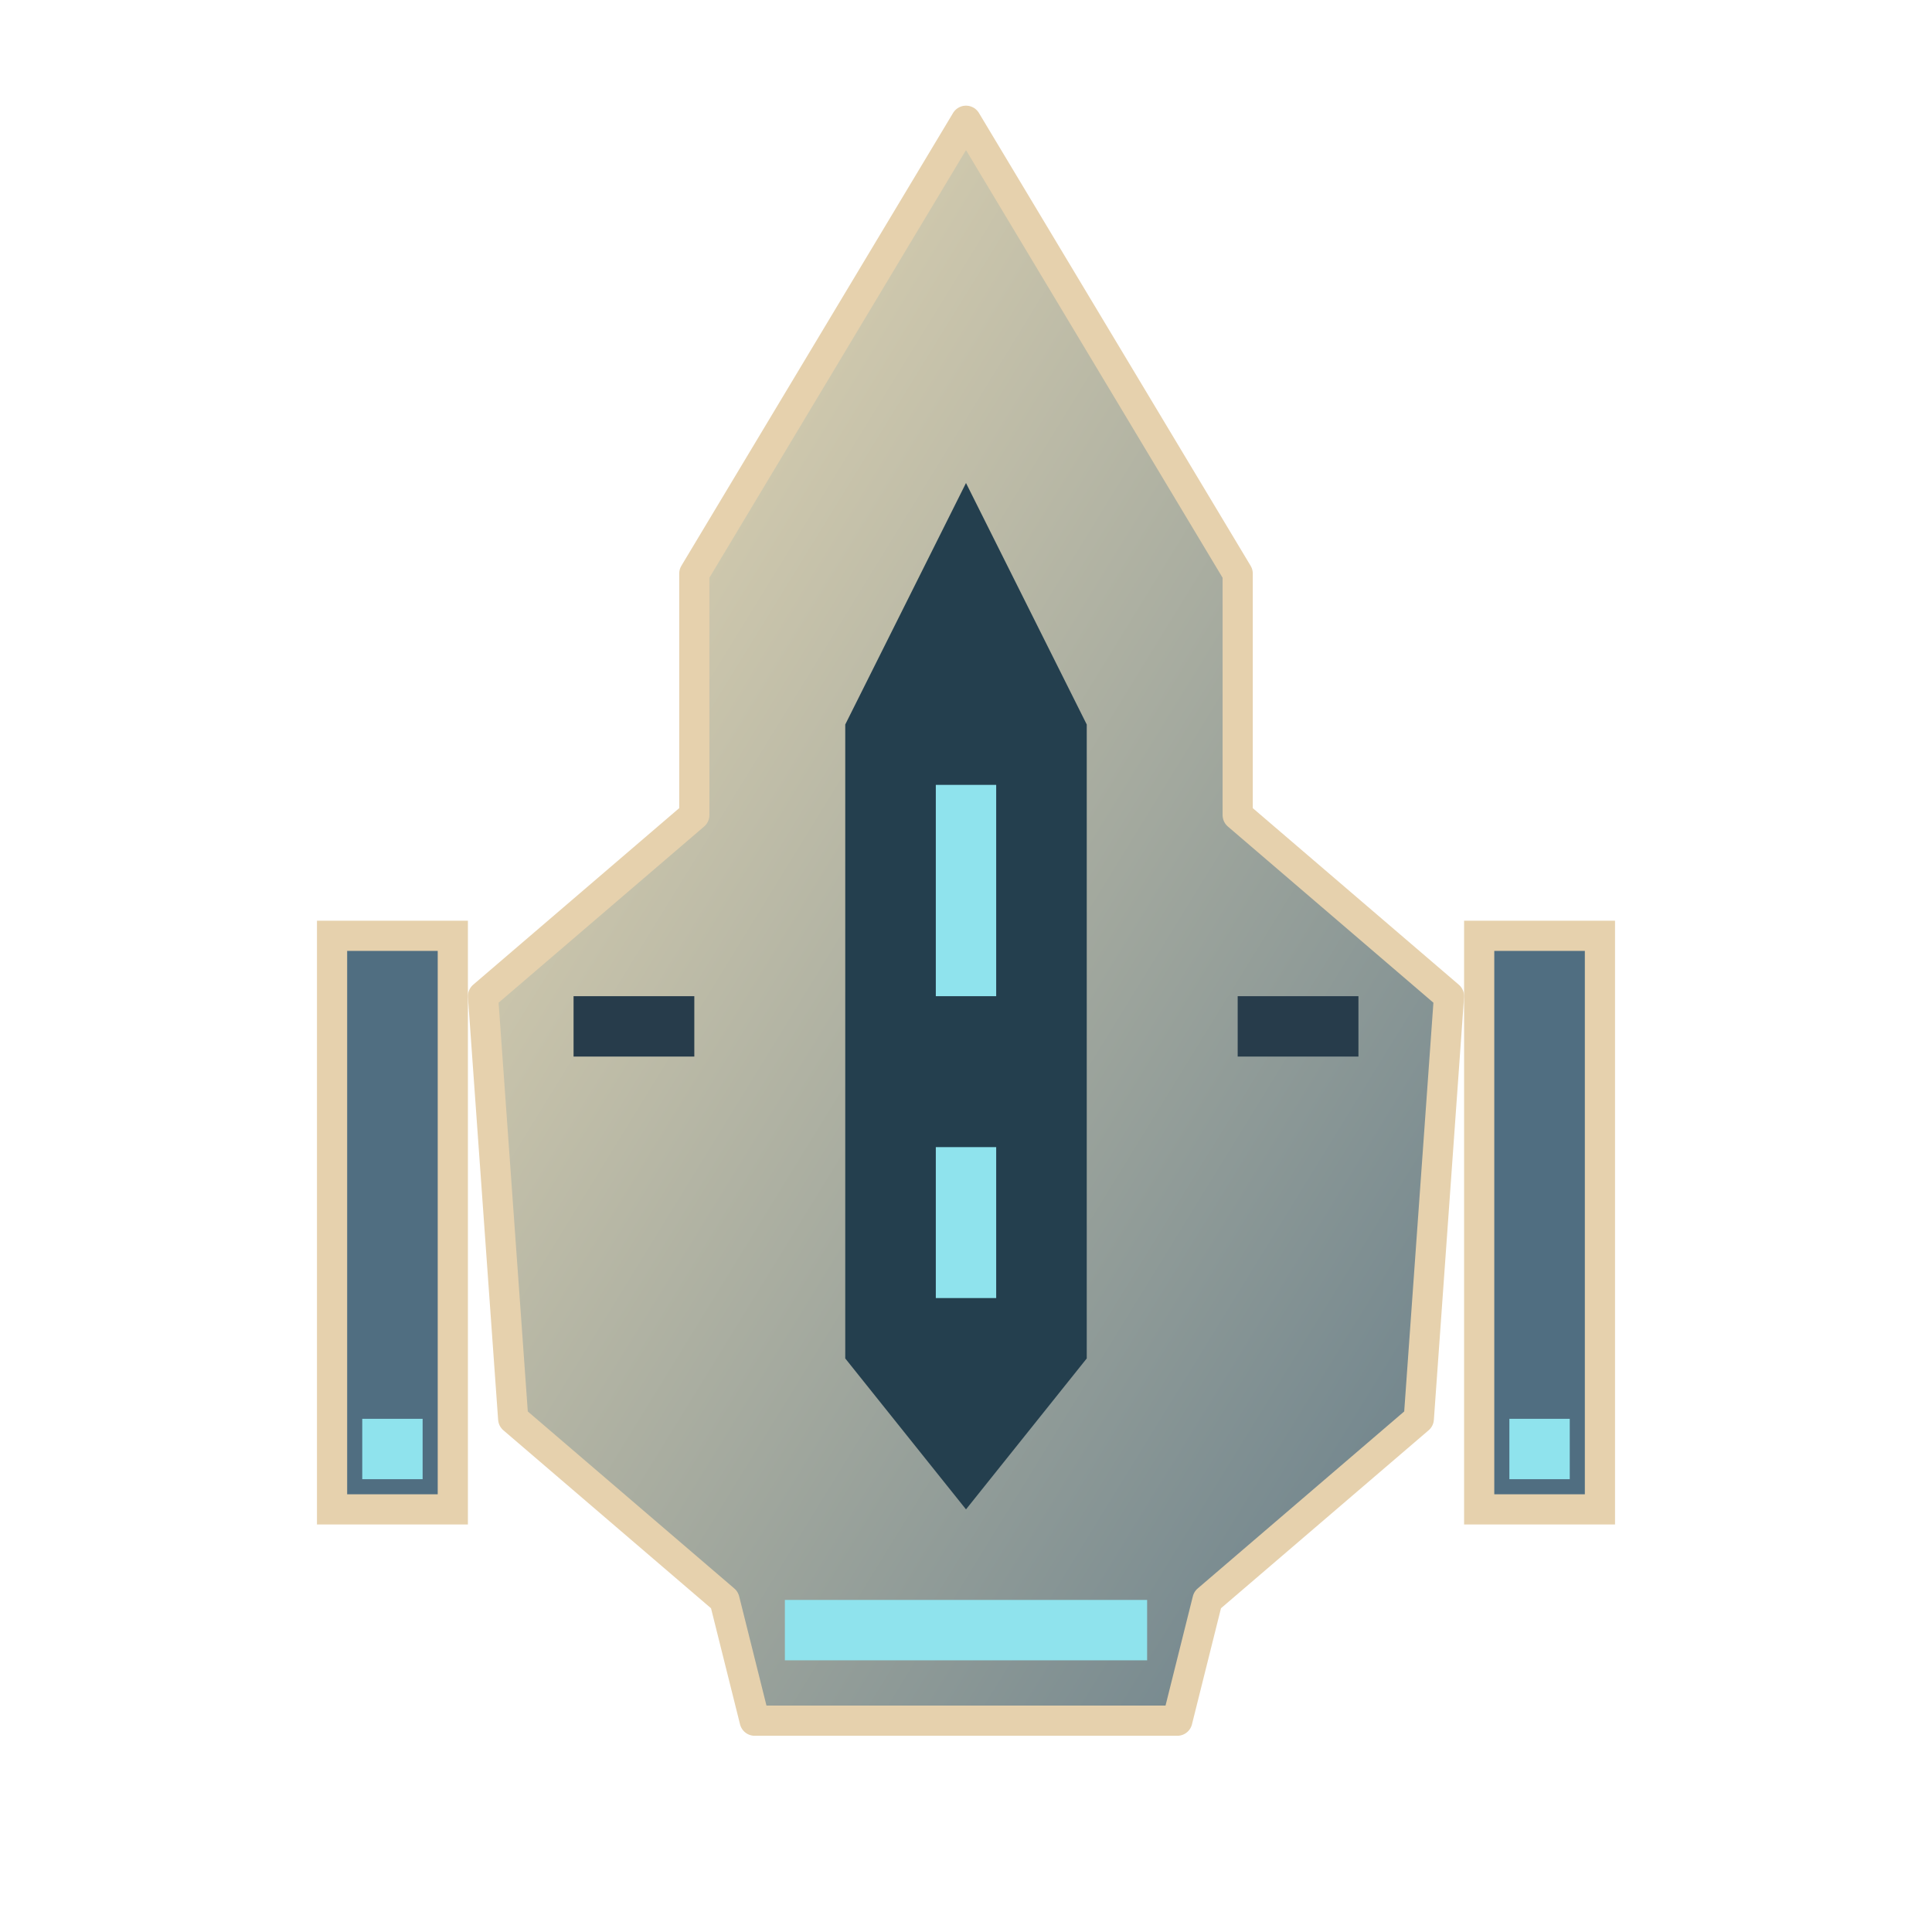
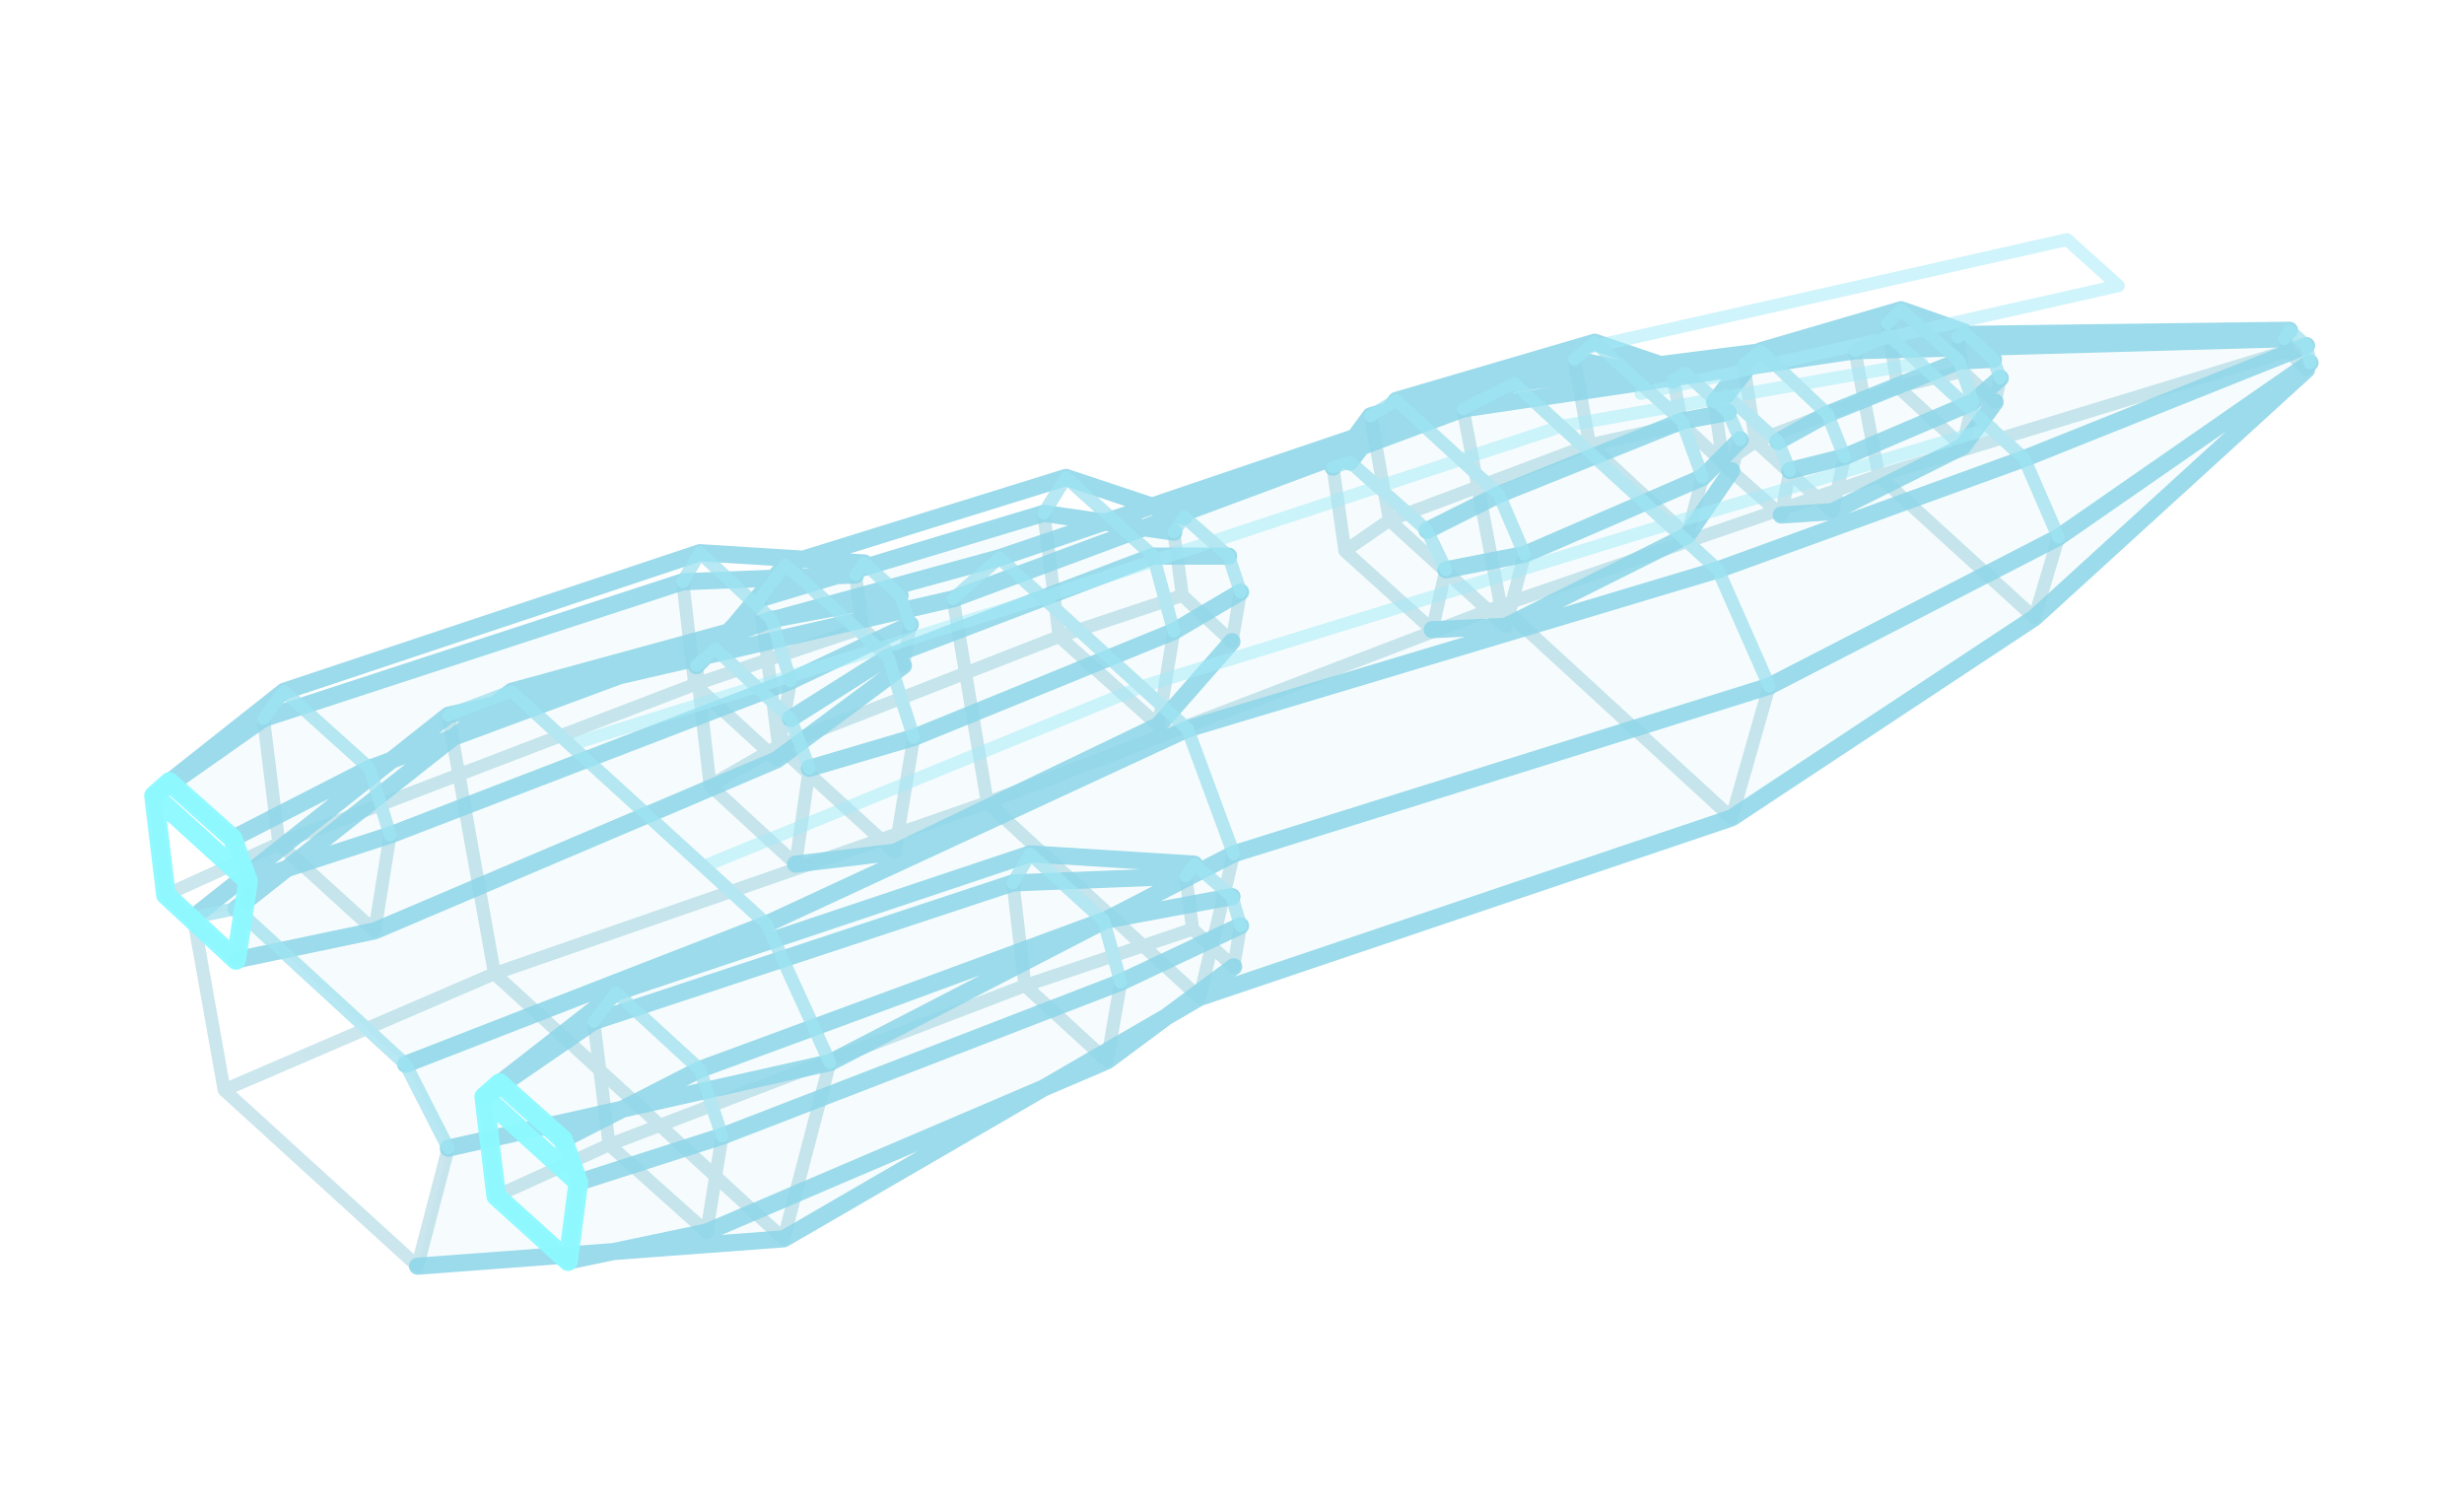
- <svg xmlns="http://www.w3.org/2000/svg" width="64" height="64" viewBox="0 0 64 64">
-   <defs>
-     <linearGradient id="steel" x2="1" y1="0" y2="1">
-       <stop stop-color="#f2e1b9" />
-       <stop offset="1" stop-color="#647c89" />
-     </linearGradient>
-   </defs>
-   <path d="M32 4 41 19 41 27 48 33 47 47 40 53 39 57H25L24 53 17 47 16 33 23 27 23 19Z" fill="url(#steel)" stroke="#e6d1ad" stroke-linejoin="round" />
-   <path d="M15 50H11V31H15Z M53 50H49V31H53Z" fill="#506e81" stroke="#e6d1ad" />
-   <path d="M28 24 32 16 36 24V45L32 50 28 45Z" fill="#243f4e" />
-   <path d="M32 26V33M32 38V43M26 54H38M13 47V49M51 47V49" fill="none" stroke="#8fe3ed" stroke-width="2" />
-   <path d="M19 34H23M41 34H45" stroke="#273c4b" stroke-width="2" />
+ <svg xmlns="http://www.w3.org/2000/svg" viewBox="0 0 144 88">
+   <path fill="#69c9e5" opacity=".06" d="M26.2 67.1L48.5 62.1L44.8 54.0L23.7 62.2ZM23.7 62.2L44.8 54.0L29.9 40.4L13.8 53.1ZM13.8 53.1L29.9 40.4L26.2 41.8L11.3 53.6ZM24.4 74.0L45.8 72.4L48.5 62.1L26.2 67.1ZM48.5 62.1L72.1 49.9L69.4 42.6L44.8 54.0ZM44.8 54.0L69.4 42.6L58.4 32.6L29.9 40.4ZM29.9 40.4L58.4 32.6L55.7 35.0L26.2 41.8ZM45.8 72.4L70.1 58.3L72.1 49.9L48.5 62.1ZM72.1 49.9L103.4 40.1L100.4 33.3L69.4 42.6ZM69.4 42.6L100.4 33.3L88.5 22.4L58.4 32.6ZM58.4 32.6L88.5 22.4L85.5 23.9L55.7 35.0ZM70.1 58.3L101.2 47.8L103.4 40.1L72.1 49.9ZM103.4 40.1L120.3 31.4L118.3 26.8L100.4 33.3ZM100.4 33.3L118.3 26.8L110.4 19.6L88.5 22.4ZM88.5 22.4L110.4 19.6L108.4 20.5L85.5 23.9ZM101.2 47.8L118.9 36.1L120.3 31.4L103.4 40.1ZM120.3 31.4L135.0 21.2L134.8 20.2L118.3 26.8ZM118.3 26.8L134.8 20.2L133.8 19.3L110.4 19.6ZM110.4 19.6L133.8 19.3L133.5 19.8L108.4 20.5ZM118.9 36.1L134.8 21.6L135.0 21.2L120.3 31.4ZM33.8 69.1L42.2 66.4L40.9 62.5L32.9 66.6ZM32.9 66.6L40.9 62.5L36.0 58.0L29.2 63.3ZM29.2 63.3L36.0 58.0L34.7 59.7L28.3 64.1ZM33.2 73.7L41.3 72.0L42.2 66.4L33.8 69.1ZM42.2 66.4L65.5 57.4L64.5 53.8L40.9 62.5ZM40.9 62.5L64.5 53.8L60.2 49.9L36.0 58.0ZM36.0 58.0L60.2 49.9L59.2 51.6L34.7 59.7ZM41.3 72.0L64.7 62.0L65.5 57.4L42.2 66.4ZM65.5 57.4L72.5 54.1L72.0 52.4L64.5 53.8ZM64.5 53.8L72.0 52.4L69.8 50.5L60.2 49.9ZM60.2 49.9L69.8 50.5L69.3 51.2L59.2 51.6ZM64.7 62.0L72.1 56.5L72.5 54.1L65.5 57.4ZM14.5 51.5L22.8 48.8L21.6 44.9L13.6 49.0ZM13.6 49.0L21.6 44.9L16.6 40.4L9.9 45.7ZM9.9 45.7L16.6 40.4L15.4 42.0L9.0 46.5ZM13.8 56.1L21.9 54.4L22.8 48.8L14.5 51.5ZM22.8 48.8L46.2 39.8L45.1 36.2L21.6 44.9ZM21.6 44.9L45.1 36.2L40.9 32.3L16.6 40.4ZM16.6 40.4L40.9 32.3L39.9 34.0L15.4 42.0ZM21.9 54.4L45.4 44.4L46.2 39.8L22.8 48.8ZM46.2 39.8L53.2 36.5L52.6 34.8L45.1 36.2ZM45.1 36.2L52.6 34.8L50.5 32.9L40.9 32.3ZM40.9 32.3L50.5 32.9L50.0 33.6L39.9 34.0ZM45.4 44.4L52.8 38.9L53.2 36.5L46.2 39.8ZM47.3 44.9L53.4 43.1L51.9 38.4L46.2 42.0ZM46.2 42.0L51.9 38.4L45.9 33.0L41.8 37.9ZM41.8 37.9L45.9 33.0L44.4 35.0L40.7 38.9ZM46.5 50.5L52.3 49.8L53.4 43.1L47.3 44.9ZM53.4 43.1L68.6 36.9L67.4 32.5L51.9 38.4ZM51.9 38.4L67.4 32.5L62.3 27.9L45.9 33.0ZM45.9 33.0L62.3 27.9L61.0 30.0L44.4 35.0ZM52.3 49.8L67.7 42.4L68.6 36.9L53.4 43.1ZM68.6 36.9L72.5 34.6L71.8 32.5L67.4 32.5ZM67.4 32.5L71.8 32.5L69.2 30.2L62.3 27.9ZM62.3 27.9L69.2 30.2L68.6 31.1L61.0 30.0ZM67.7 42.4L72.0 37.5L72.5 34.6L68.6 36.9ZM84.5 33.3L89.1 32.4L87.6 28.9L83.4 31.0ZM83.4 31.0L87.6 28.9L81.6 23.4L78.9 27.0ZM78.9 27.0L81.6 23.4L80.1 24.3L77.9 27.3ZM83.7 36.8L88.0 36.6L89.1 32.4L84.5 33.3ZM89.1 32.4L99.5 27.9L98.3 24.6L87.6 28.9ZM87.6 28.9L98.3 24.6L93.2 20.0L81.6 23.4ZM81.6 23.4L93.2 20.0L92.0 21.0L80.1 24.3ZM88.0 36.6L98.6 31.3L99.5 27.9L89.1 32.4ZM99.5 27.9L101.7 25.7L101.0 24.1L98.3 24.6ZM98.3 24.6L101.0 24.1L98.5 21.8L93.2 20.0ZM93.2 20.0L98.5 21.8L97.8 22.2L92.0 21.0ZM98.6 31.3L101.2 27.5L101.7 25.7L99.5 27.9ZM104.6 27.5L107.8 26.7L106.8 24.2L103.9 25.8ZM103.9 25.8L106.8 24.2L102.9 20.5L100.9 23.1ZM100.9 23.1L102.9 20.5L101.9 21.3L100.2 23.5ZM104.1 30.1L107.1 29.9L107.8 26.7L104.6 27.5ZM107.8 26.7L115.3 23.5L114.5 21.1L106.8 24.2ZM106.8 24.2L114.5 21.1L111.1 18.1L102.9 20.5ZM102.9 20.5L111.1 18.1L110.3 18.9L101.9 21.3ZM107.1 29.9L114.7 26.1L115.3 23.5L107.8 26.7ZM115.3 23.5L116.9 22.1L116.5 21.0L114.5 21.1ZM114.5 21.1L116.5 21.0L114.8 19.4L111.1 18.1ZM111.1 18.1L114.8 19.4L114.4 19.7L110.3 18.9ZM114.7 26.1L116.6 23.5L116.9 22.1L115.3 23.5Z" />
+   <path fill="none" stroke="#5bb1c7" stroke-width=".76" stroke-opacity=".32" stroke-linecap="round" stroke-linejoin="round" d="M13.1 63.7L28.9 56.9L57.7 46.9L87.7 35.4L109.8 27.8L133.7 20.5M26.2 67.1L23.7 62.2L13.8 53.1L11.3 53.6L13.1 63.7L24.4 74.0ZM48.5 62.1L44.8 54.0L29.9 40.4L26.2 41.8L28.9 56.9L45.8 72.4ZM72.1 49.9L69.4 42.6L58.4 32.6L55.7 35.0L57.7 46.9L70.1 58.3ZM103.4 40.1L100.4 33.3L88.5 22.4L85.5 23.9L87.7 35.4L101.2 47.8ZM120.3 31.4L118.3 26.8L110.4 19.6L108.4 20.5L109.8 27.8L118.9 36.1ZM135.0 21.2L134.8 20.2L133.8 19.3L133.5 19.8L133.7 20.5L134.8 21.6ZM29.0 69.9L35.6 66.9L59.9 57.6L69.7 54.3M33.8 69.1L32.9 66.6L29.2 63.3L28.3 64.1L29.0 69.9L33.2 73.7ZM42.2 66.4L40.9 62.5L36.0 58.0L34.7 59.7L35.6 66.9L41.3 72.0ZM65.5 57.4L64.5 53.8L60.2 49.9L59.2 51.6L59.9 57.6L64.7 62.0ZM72.5 54.1L72.0 52.4L69.8 50.5L69.3 51.2L69.7 54.3L72.1 56.5ZM9.7 52.3L16.3 49.3L40.6 40.0L50.4 36.7M14.5 51.5L13.6 49.0L9.9 45.7L9.0 46.5L9.7 52.3L13.8 56.1ZM22.8 48.8L21.6 44.9L16.6 40.4L15.4 42.0L16.3 49.3L21.9 54.4ZM46.2 39.8L45.1 36.2L40.9 32.3L39.9 34.0L40.6 40.0L45.4 44.4ZM53.2 36.5L52.6 34.8L50.5 32.9L50.0 33.6L50.4 36.7L52.8 38.9ZM41.5 45.9L45.5 43.6L61.9 37.2L69.1 34.8M47.3 44.9L46.2 42.0L41.8 37.9L40.7 38.9L41.5 45.9L46.5 50.5ZM53.4 43.1L51.9 38.4L45.9 33.0L44.4 35.0L45.5 43.6L52.3 49.8ZM68.6 36.9L67.4 32.5L62.3 27.9L61.0 30.0L61.9 37.2L67.7 42.4ZM72.5 34.6L71.8 32.5L69.2 30.2L68.6 31.1L69.1 34.8L72.0 37.5ZM78.6 32.2L81.2 30.4L92.9 26.0L98.3 24.8M84.5 33.3L83.4 31.0L78.9 27.0L77.9 27.3L78.6 32.2L83.7 36.8ZM89.1 32.4L87.6 28.9L81.6 23.4L80.1 24.3L81.2 30.4L88.0 36.6ZM99.5 27.9L98.3 24.6L93.2 20.0L92.0 21.0L92.9 26.0L98.6 31.3ZM101.7 25.7L101.0 24.1L98.5 21.8L97.8 22.2L98.3 24.8L101.2 27.5ZM100.7 27.1L102.6 25.8L110.9 22.6L114.7 21.7M104.6 27.5L103.9 25.8L100.9 23.1L100.2 23.5L100.7 27.1L104.1 30.1ZM107.8 26.7L106.8 24.2L102.9 20.5L101.9 21.3L102.6 25.8L107.1 29.9ZM115.3 23.5L114.5 21.1L111.1 18.1L110.3 18.9L110.9 22.6L114.7 26.1ZM116.9 22.1L116.5 21.0L114.8 19.4L114.4 19.7L114.7 21.7L116.6 23.5Z" />
+   <path fill="none" stroke="#8dd5e8" stroke-width="1" stroke-opacity=".87" stroke-linecap="round" stroke-linejoin="round" d="M26.2 67.1L48.5 62.1L72.1 49.9L103.4 40.1L120.3 31.4L135.0 21.2M23.7 62.2L44.8 54.0L69.4 42.6L100.4 33.3L118.3 26.8L134.8 20.2M13.8 53.1L29.9 40.4L58.4 32.6L88.5 22.4L110.4 19.6L133.8 19.3M11.3 53.6L26.2 41.8L55.7 35.0L85.5 23.9L108.4 20.5L133.5 19.8M24.4 74.0L45.8 72.4L70.1 58.3L101.2 47.8L118.9 36.1L134.8 21.6M33.8 69.1L42.2 66.4L65.5 57.4L72.5 54.1M32.9 66.6L40.9 62.5L64.5 53.8L72.0 52.4M29.2 63.3L36.0 58.0L60.2 49.9L69.8 50.5M28.3 64.1L34.7 59.7L59.2 51.6L69.3 51.2M33.2 73.7L41.3 72.0L64.7 62.0L72.1 56.5M14.5 51.5L22.8 48.8L46.2 39.8L53.2 36.5M13.6 49.0L21.6 44.9L45.1 36.2L52.6 34.8M9.9 45.7L16.6 40.4L40.9 32.3L50.5 32.9M9.0 46.5L15.4 42.0L39.9 34.0L50.0 33.6M13.8 56.1L21.9 54.4L45.4 44.4L52.8 38.9M47.3 44.9L53.4 43.1L68.6 36.9L72.5 34.6M46.2 42.0L51.9 38.4L67.4 32.5L71.8 32.5M41.8 37.9L45.9 33.0L62.3 27.9L69.2 30.2M40.7 38.9L44.4 35.0L61.0 30.0L68.6 31.1M46.5 50.5L52.3 49.8L67.7 42.4L72.0 37.5M84.5 33.3L89.1 32.4L99.5 27.9L101.7 25.7M83.4 31.0L87.6 28.9L98.3 24.6L101.0 24.1M78.9 27.0L81.6 23.4L93.2 20.0L98.5 21.8M77.9 27.3L80.1 24.3L92.0 21.0L97.8 22.2M83.7 36.8L88.0 36.6L98.6 31.3L101.2 27.5M104.6 27.5L107.8 26.7L115.3 23.5L116.9 22.1M103.9 25.8L106.8 24.2L114.5 21.1L116.5 21.0M100.9 23.1L102.9 20.5L111.1 18.1L114.8 19.4M100.2 23.5L101.9 21.3L110.3 18.9L114.4 19.7M104.1 30.1L107.1 29.9L114.7 26.1L116.6 23.5" />
+   <path fill="none" stroke="#a5eaf8" stroke-width=".75" stroke-opacity=".53" stroke-linecap="round" stroke-linejoin="round" d="M26.2 67.1L23.7 62.2L13.8 53.1L11.3 53.6M48.5 62.1L44.8 54.0L29.9 40.4L26.2 41.8M72.1 49.9L69.4 42.6L58.4 32.6L55.7 35.0M103.4 40.1L100.4 33.3L88.5 22.4L85.5 23.9M120.3 31.4L118.3 26.8L110.4 19.6L108.4 20.5M135.0 21.2L134.8 20.2L133.8 19.3L133.5 19.8M33.8 69.1L32.9 66.6L29.2 63.3L28.3 64.1M42.2 66.4L40.9 62.5L36.0 58.0L34.7 59.7M65.5 57.4L64.5 53.8L60.2 49.9L59.2 51.6M72.5 54.1L72.0 52.4L69.8 50.5L69.3 51.2M14.5 51.5L13.6 49.0L9.9 45.7L9.0 46.5M22.8 48.8L21.6 44.9L16.6 40.4L15.4 42.0M46.2 39.8L45.1 36.2L40.9 32.3L39.9 34.0M53.2 36.5L52.6 34.8L50.5 32.9L50.0 33.6M47.3 44.9L46.2 42.0L41.8 37.9L40.7 38.9M53.4 43.1L51.9 38.4L45.9 33.0L44.4 35.0M68.6 36.9L67.4 32.5L62.3 27.9L61.0 30.0M72.5 34.6L71.8 32.5L69.2 30.2L68.6 31.1M84.5 33.3L83.4 31.0L78.9 27.0L77.9 27.3M89.1 32.4L87.6 28.9L81.6 23.4L80.1 24.3M99.5 27.9L98.3 24.6L93.2 20.0L92.0 21.0M101.7 25.7L101.0 24.1L98.5 21.8L97.8 22.2M104.6 27.5L103.9 25.8L100.9 23.1L100.2 23.5M107.8 26.7L106.8 24.2L102.9 20.5L101.9 21.3M115.3 23.5L114.5 21.1L111.1 18.1L110.3 18.9M116.9 22.1L116.5 21.0L114.8 19.4L114.4 19.7M92.9 20.3L120.8 14.0L123.8 16.7L95.9 23.0M33.4 43.5L61.0 34.9L91.3 24.9L112.3 21.2M41.2 50.6L66.8 40.1L97.6 30.6L116.4 25.0" />
+   <path fill="none" stroke="#8df9ff" stroke-width="1.15" stroke-opacity=".96" stroke-linecap="round" stroke-linejoin="round" d="M33.8 69.1L32.9 66.6L29.2 63.3L28.3 64.1L29.0 69.9L33.2 73.7ZM33.8 69.1L28.3 64.1M14.5 51.5L13.6 49.0L9.9 45.7L9.0 46.5L9.7 52.3L13.8 56.1ZM14.5 51.5L9.0 46.5" />
</svg>
